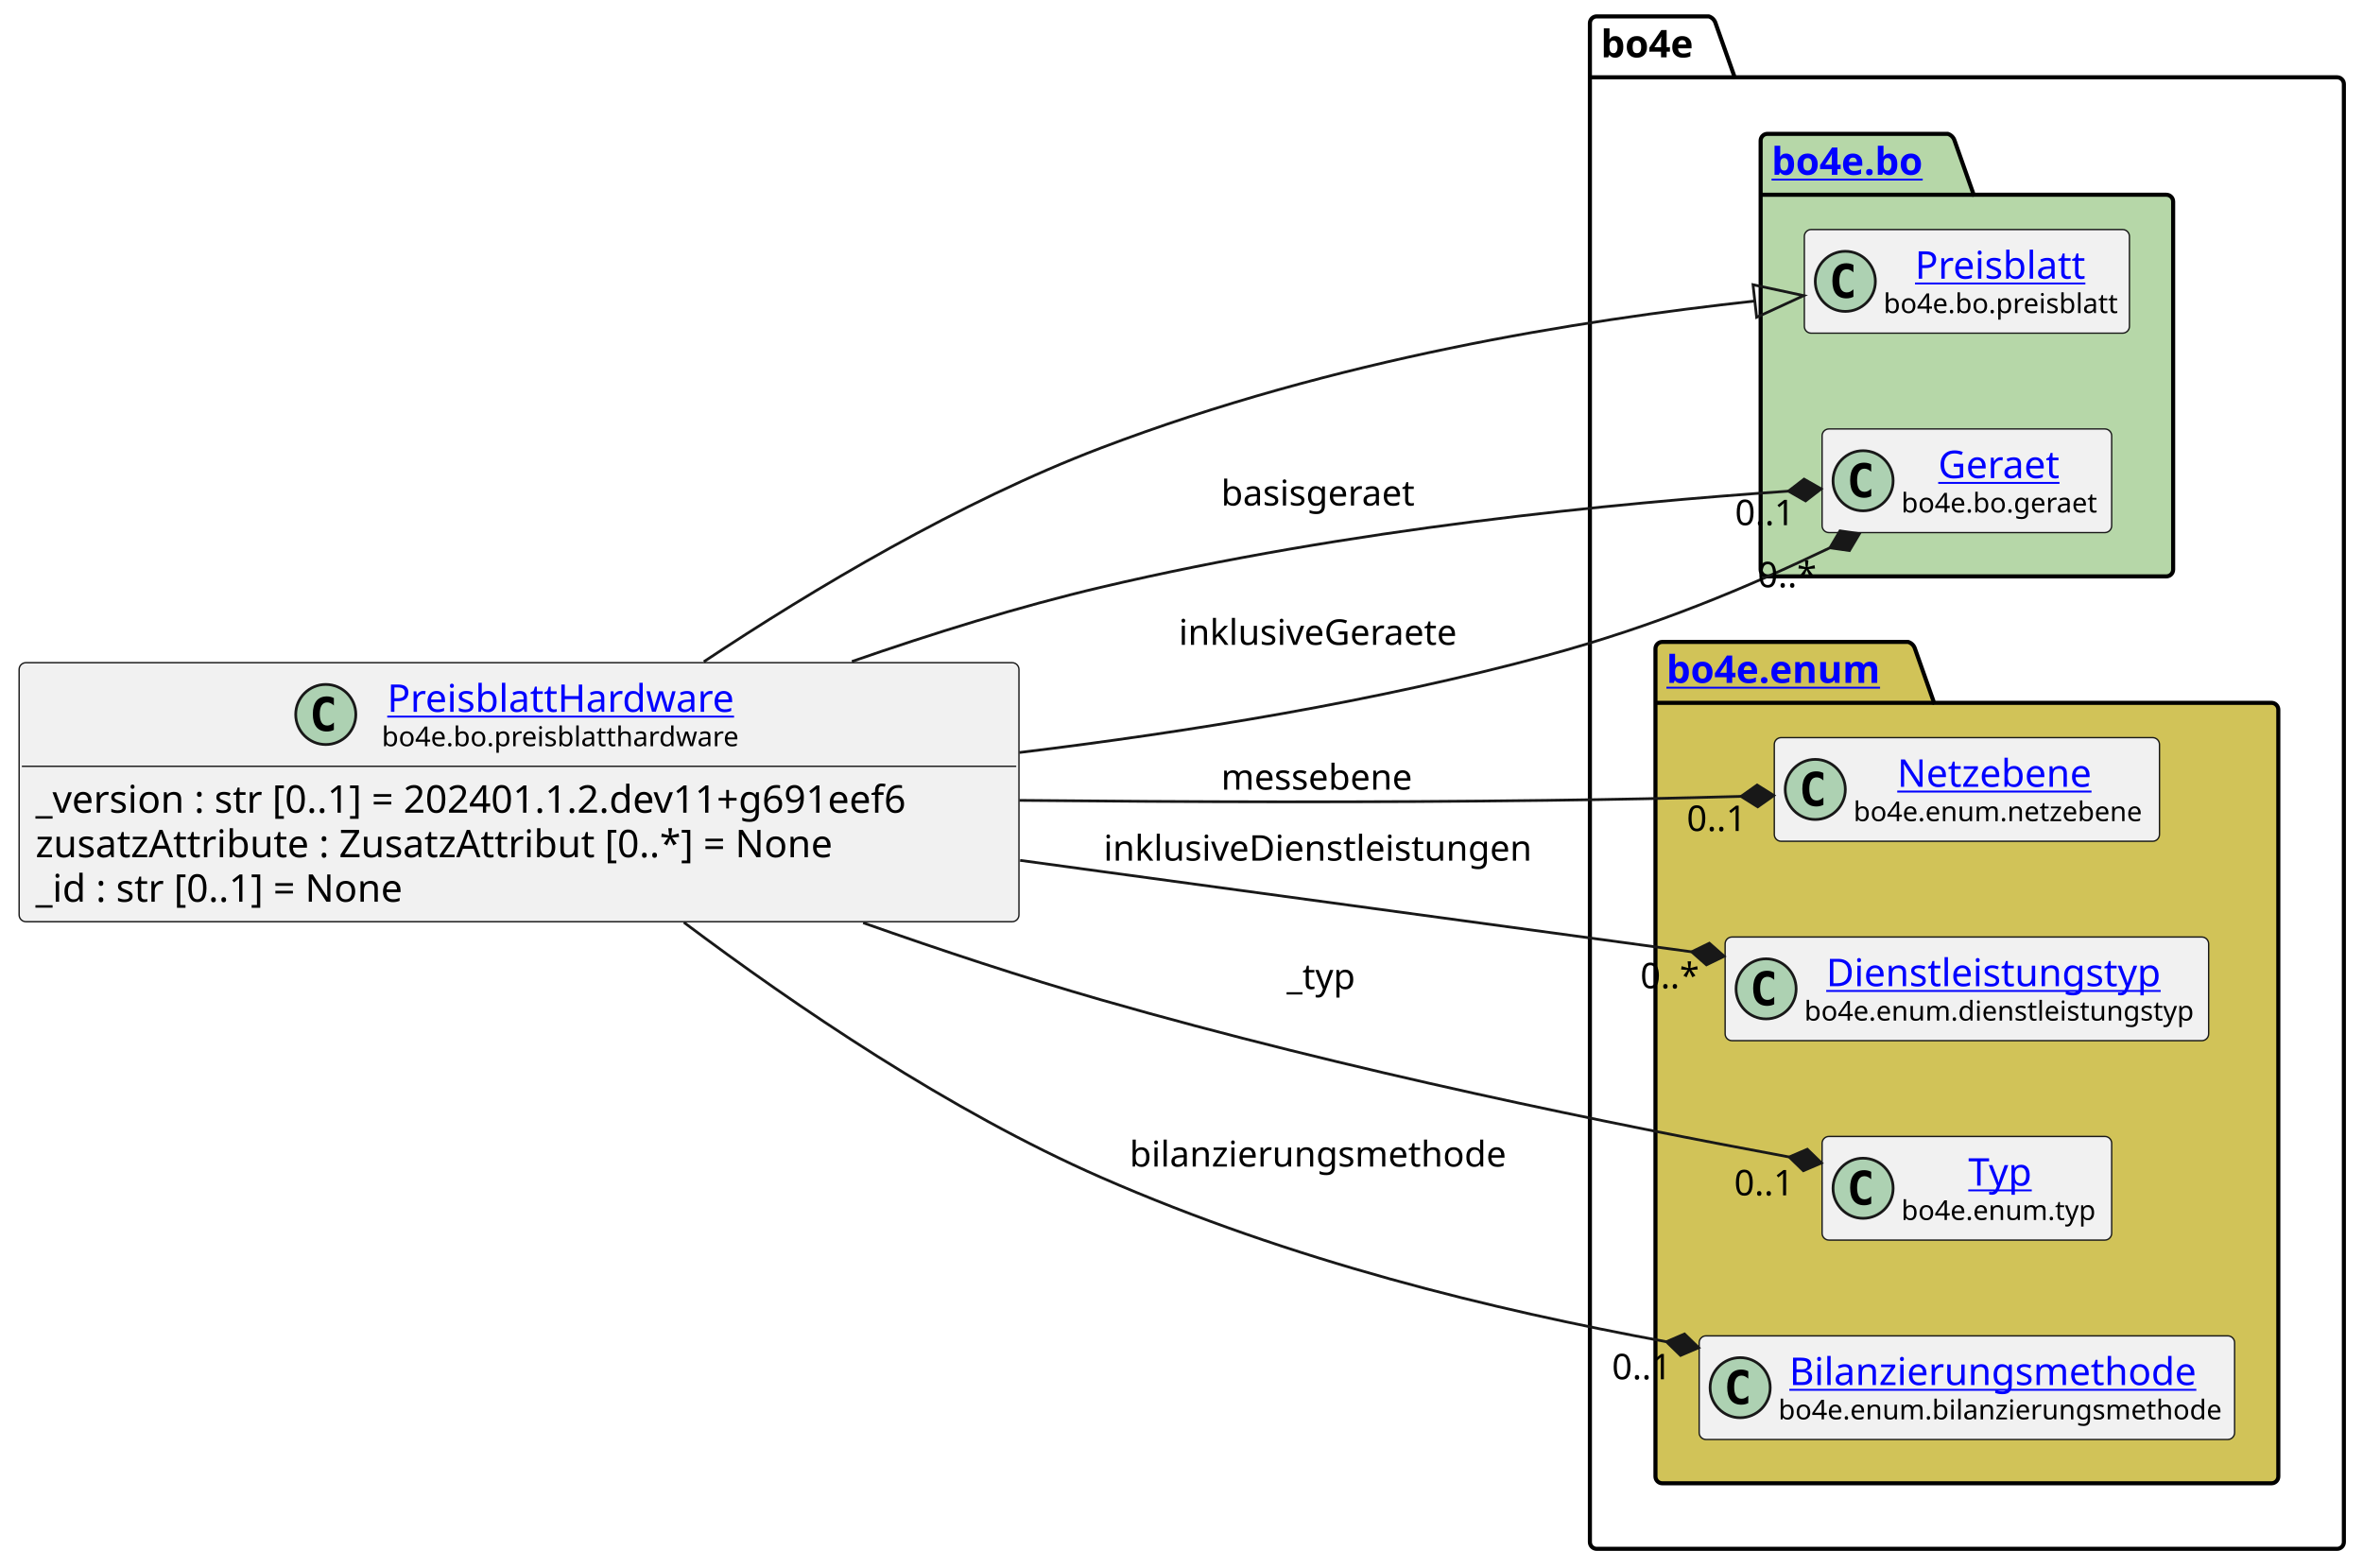
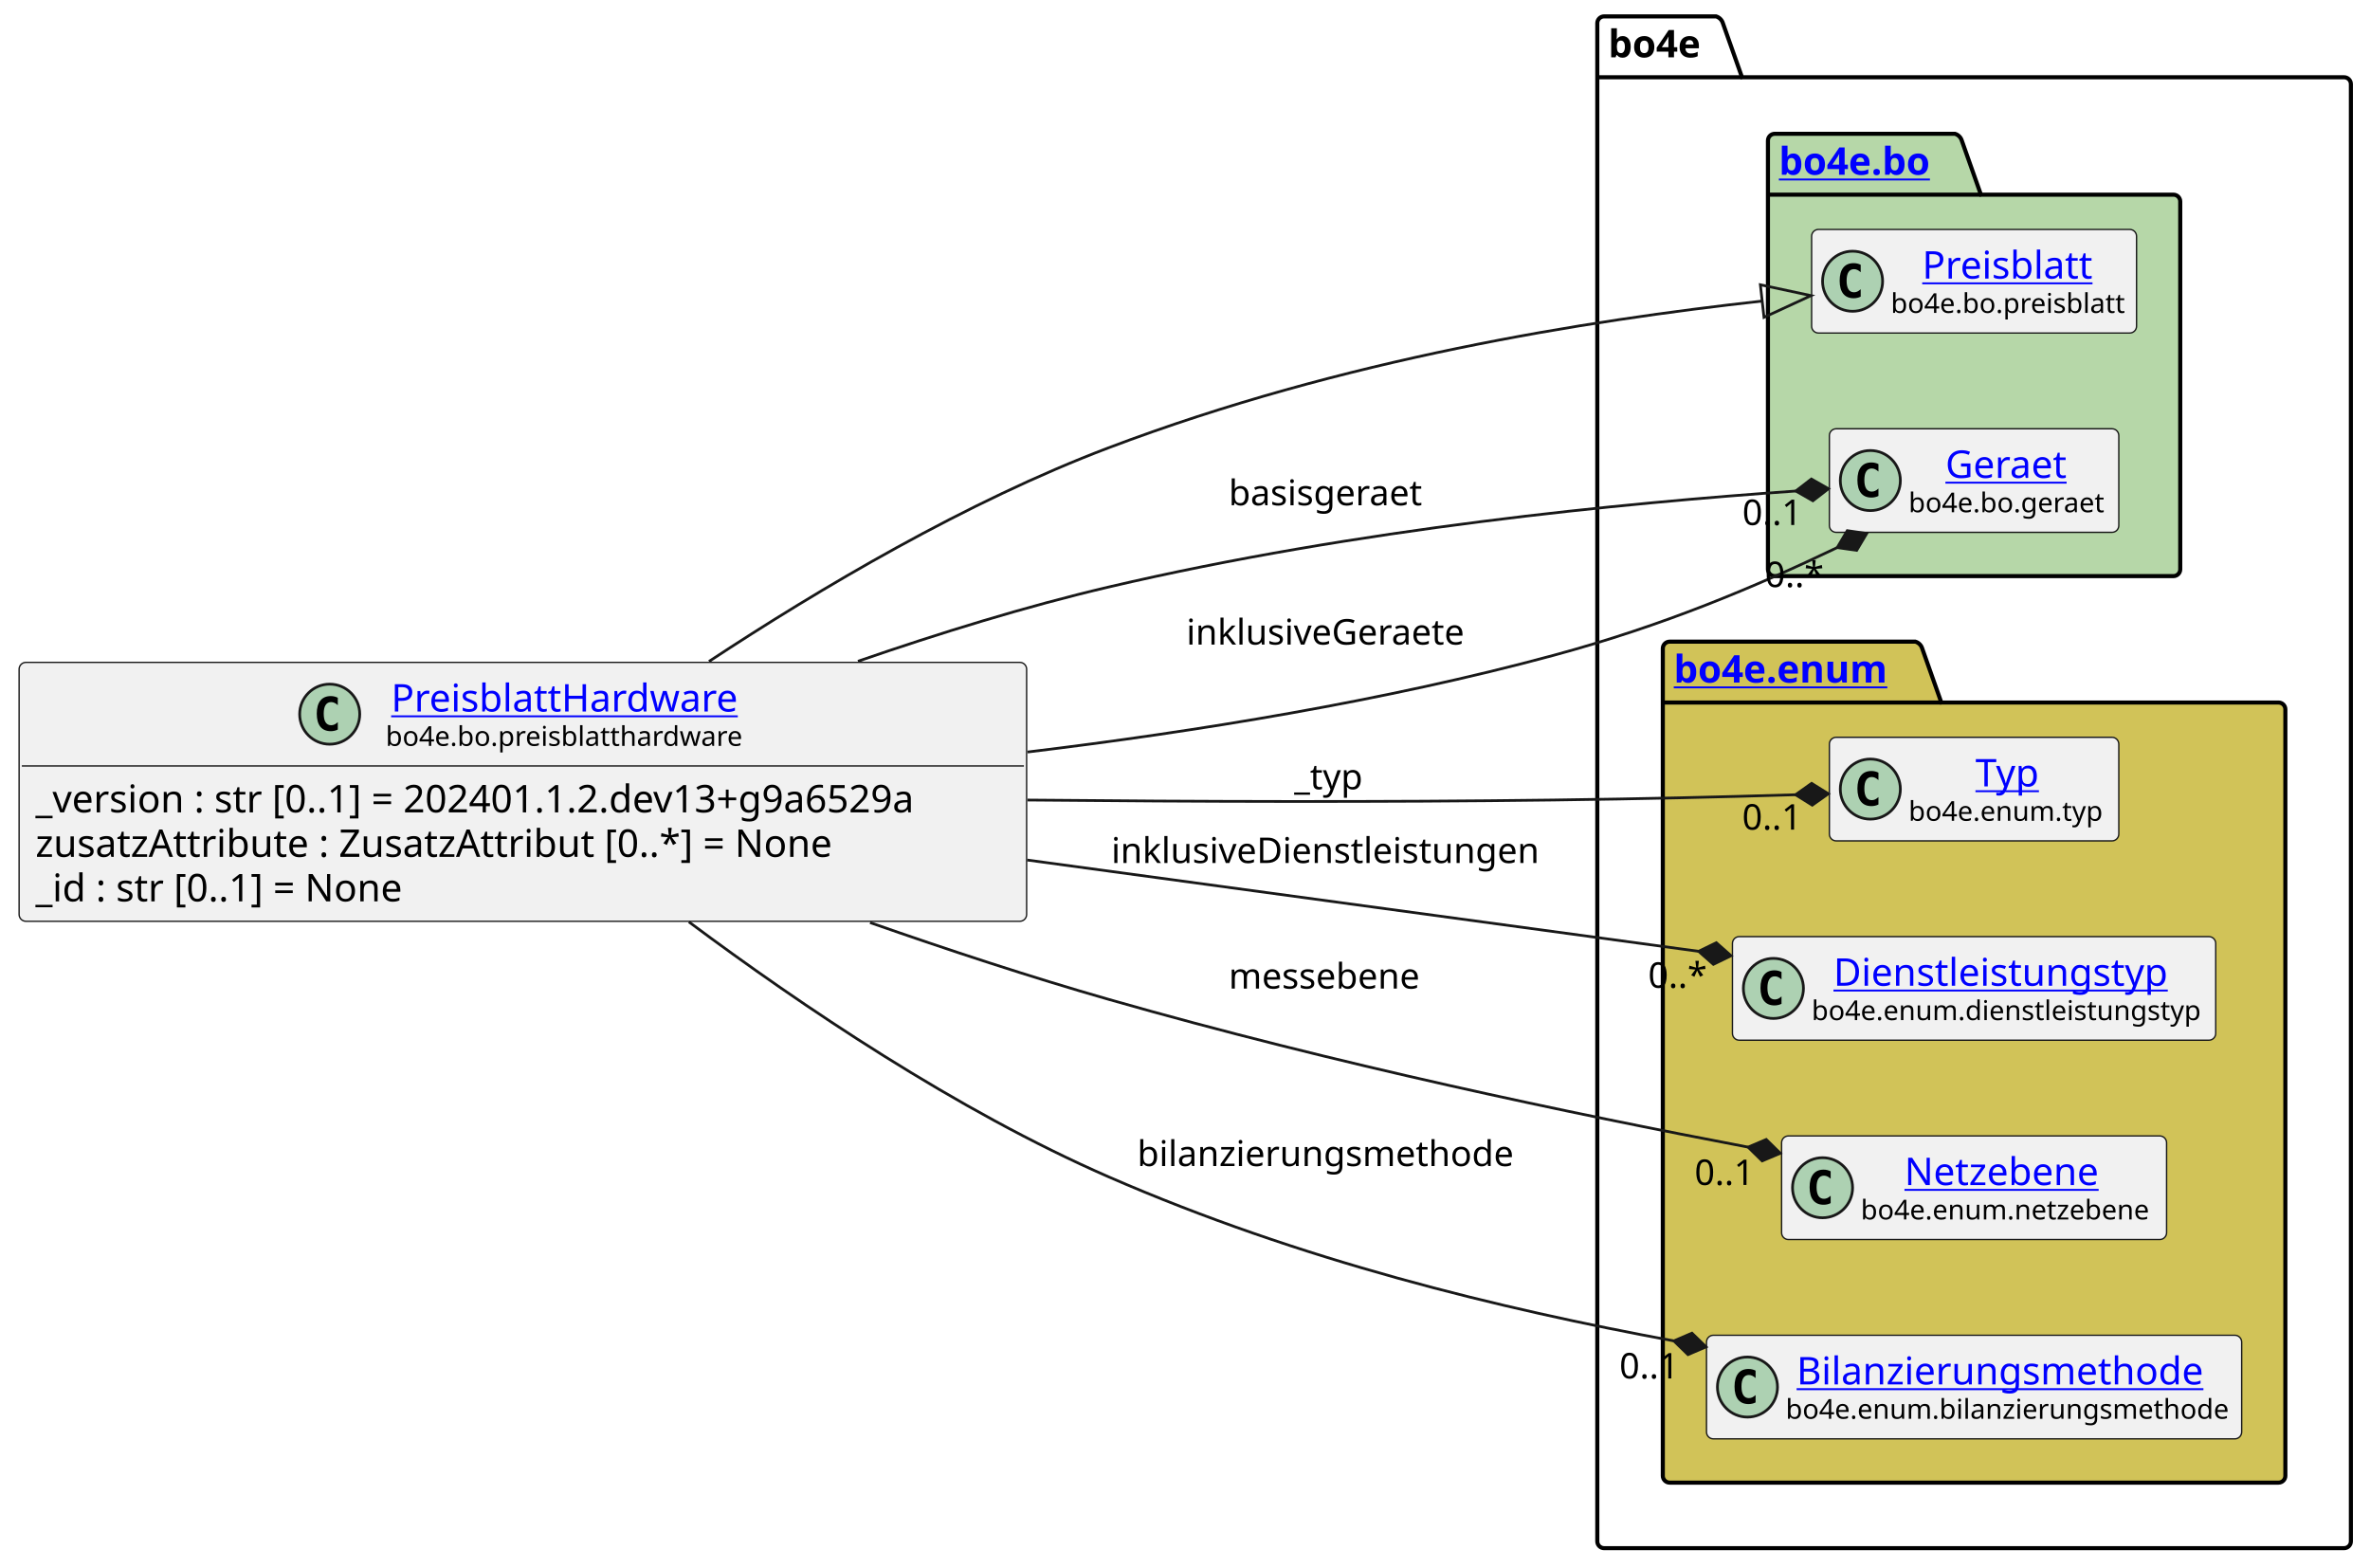
- <svg xmlns="http://www.w3.org/2000/svg" xmlns:xlink="http://www.w3.org/1999/xlink" contentStyleType="text/css" height="574px" preserveAspectRatio="none" style="width:865px;height:574px;background:#FFFFFF;" version="1.1" viewBox="0 0 865 574" width="865px" zoomAndPan="magnify">
+ <svg xmlns="http://www.w3.org/2000/svg" xmlns:xlink="http://www.w3.org/1999/xlink" contentStyleType="text/css" height="574px" preserveAspectRatio="none" style="width:868px;height:574px;background:#FFFFFF;" version="1.1" viewBox="0 0 868 574" width="868px" zoomAndPan="magnify">
  <defs />
  <g>
    <g id="cluster_bo4e">
-       <path d="M584.5,6 L625.5,6 A3.75,3.75 0 0 1 628,8.5 L635,28.297 L855.5,28.297 A2.5,2.5 0 0 1 858,30.797 L858,564.5 A2.5,2.5 0 0 1 855.5,567 L584.5,567 A2.5,2.5 0 0 1 582,564.5 L582,8.5 A2.5,2.5 0 0 1 584.5,6 " fill="none" style="stroke:#000000;stroke-width:1.5;" />
-       <line style="stroke:#000000;stroke-width:1.5;" x1="582" x2="635" y1="28.297" y2="28.297" />
-       <text fill="#000000" font-family="sans-serif" font-size="14" font-weight="bold" lengthAdjust="spacing" textLength="40" x="586" y="20.995">bo4e</text>
+       <path d="M587.5,6 L628.5,6 A3.75,3.75 0 0 1 631,8.5 L638,28.297 L858.5,28.297 A2.5,2.5 0 0 1 861,30.797 L861,564.5 A2.5,2.5 0 0 1 858.5,567 L587.5,567 A2.5,2.5 0 0 1 585,564.5 L585,8.5 A2.5,2.5 0 0 1 587.5,6 " fill="none" style="stroke:#000000;stroke-width:1.5;" />
+       <line style="stroke:#000000;stroke-width:1.5;" x1="585" x2="638" y1="28.297" y2="28.297" />
+       <text fill="#000000" font-family="sans-serif" font-size="14" font-weight="bold" lengthAdjust="spacing" textLength="40" x="589" y="20.995">bo4e</text>
    </g>
    <g id="cluster_bo">
-       <path d="M647,49 L713,49 A3.75,3.75 0 0 1 715.5,51.5 L722.5,71.297 L793,71.297 A2.5,2.5 0 0 1 795.5,73.797 L795.5,208.5 A2.5,2.5 0 0 1 793,211 L647,211 A2.5,2.5 0 0 1 644.5,208.5 L644.5,51.5 A2.5,2.5 0 0 1 647,49 " fill="#B6D7A8" style="stroke:#000000;stroke-width:1.5;" />
-       <line style="stroke:#000000;stroke-width:1.5;" x1="644.5" x2="722.5" y1="71.297" y2="71.297" />
+       <path d="M650,49 L716,49 A3.75,3.75 0 0 1 718.5,51.5 L725.5,71.297 L796,71.297 A2.5,2.5 0 0 1 798.5,73.797 L798.5,208.5 A2.5,2.5 0 0 1 796,211 L650,211 A2.5,2.5 0 0 1 647.5,208.5 L647.5,51.5 A2.5,2.5 0 0 1 650,49 " fill="#B6D7A8" style="stroke:#000000;stroke-width:1.5;" />
+       <line style="stroke:#000000;stroke-width:1.5;" x1="647.5" x2="725.5" y1="71.297" y2="71.297" />
      <a href="https://bo4e.github.io/BO4E-python/latest/api/bo4e.bo.html" target="_top" title="https://bo4e.github.io/BO4E-python/latest/api/bo4e.bo.html" xlink:actuate="onRequest" xlink:href="https://bo4e.github.io/BO4E-python/latest/api/bo4e.bo.html" xlink:show="new" xlink:title="https://bo4e.github.io/BO4E-python/latest/api/bo4e.bo.html" xlink:type="simple">
-         <text fill="#0000FF" font-family="sans-serif" font-size="14" font-weight="bold" lengthAdjust="spacing" text-decoration="underline" textLength="65" x="648.5" y="63.995">bo4e.bo</text>
+         <text fill="#0000FF" font-family="sans-serif" font-size="14" font-weight="bold" lengthAdjust="spacing" text-decoration="underline" textLength="65" x="651.5" y="63.995">bo4e.bo</text>
      </a>
    </g>
    <g id="cluster_enum">
-       <path d="M608.5,235 L698.5,235 A3.75,3.75 0 0 1 701,237.5 L708,257.297 L831.5,257.297 A2.5,2.5 0 0 1 834,259.797 L834,540.5 A2.5,2.5 0 0 1 831.5,543 L608.5,543 A2.5,2.5 0 0 1 606,540.5 L606,237.5 A2.5,2.5 0 0 1 608.5,235 " fill="#D1C358" style="stroke:#000000;stroke-width:1.5;" />
-       <line style="stroke:#000000;stroke-width:1.5;" x1="606" x2="708" y1="257.297" y2="257.297" />
+       <path d="M611.5,235 L701.5,235 A3.75,3.75 0 0 1 704,237.5 L711,257.297 L834.5,257.297 A2.5,2.5 0 0 1 837,259.797 L837,540.5 A2.5,2.5 0 0 1 834.5,543 L611.5,543 A2.5,2.5 0 0 1 609,540.5 L609,237.5 A2.5,2.5 0 0 1 611.5,235 " fill="#D1C358" style="stroke:#000000;stroke-width:1.5;" />
+       <line style="stroke:#000000;stroke-width:1.5;" x1="609" x2="711" y1="257.297" y2="257.297" />
      <a href="https://bo4e.github.io/BO4E-python/latest/api/bo4e.enum.html" target="_top" title="https://bo4e.github.io/BO4E-python/latest/api/bo4e.enum.html" xlink:actuate="onRequest" xlink:href="https://bo4e.github.io/BO4E-python/latest/api/bo4e.enum.html" xlink:show="new" xlink:title="https://bo4e.github.io/BO4E-python/latest/api/bo4e.enum.html" xlink:type="simple">
-         <text fill="#0000FF" font-family="sans-serif" font-size="14" font-weight="bold" lengthAdjust="spacing" text-decoration="underline" textLength="89" x="610" y="249.995">bo4e.enum</text>
+         <text fill="#0000FF" font-family="sans-serif" font-size="14" font-weight="bold" lengthAdjust="spacing" text-decoration="underline" textLength="89" x="613" y="249.995">bo4e.enum</text>
      </a>
    </g>
    <g id="elem_Preisblatt">
-       <rect codeLine="10" fill="#F1F1F1" height="37.938" id="Preisblatt" rx="2.5" ry="2.5" style="stroke:#181818;stroke-width:0.5;" width="119" x="660.5" y="84.03" />
-       <ellipse cx="675.5" cy="102.999" fill="#ADD1B2" rx="11" ry="11" style="stroke:#181818;stroke-width:1.0;" />
-       <path d="M678.469,108.639 Q677.891,108.936 677.25,109.077 Q676.609,109.233 675.906,109.233 Q673.406,109.233 672.078,107.593 Q670.766,105.936 670.766,102.811 Q670.766,99.686 672.078,98.03 Q673.406,96.374 675.906,96.374 Q676.609,96.374 677.25,96.53 Q677.906,96.686 678.469,96.983 L678.469,99.702 Q677.844,99.124 677.25,98.858 Q676.656,98.577 676.031,98.577 Q674.688,98.577 674,99.655 Q673.312,100.718 673.312,102.811 Q673.312,104.905 674,105.983 Q674.688,107.046 676.031,107.046 Q676.656,107.046 677.25,106.78 Q677.844,106.499 678.469,105.921 L678.469,108.639 Z " fill="#000000" />
+       <rect codeLine="10" fill="#F1F1F1" height="37.938" id="Preisblatt" rx="2.5" ry="2.5" style="stroke:#181818;stroke-width:0.5;" width="119" x="663.5" y="84.03" />
+       <ellipse cx="678.5" cy="102.999" fill="#ADD1B2" rx="11" ry="11" style="stroke:#181818;stroke-width:1.0;" />
+       <path d="M681.469,108.639 Q680.891,108.936 680.25,109.077 Q679.609,109.233 678.906,109.233 Q676.406,109.233 675.078,107.593 Q673.766,105.936 673.766,102.811 Q673.766,99.686 675.078,98.03 Q676.406,96.374 678.906,96.374 Q679.609,96.374 680.25,96.53 Q680.906,96.686 681.469,96.983 L681.469,99.702 Q680.844,99.124 680.25,98.858 Q679.656,98.577 679.031,98.577 Q677.688,98.577 677,99.655 Q676.312,100.718 676.312,102.811 Q676.312,104.905 677,105.983 Q677.688,107.046 679.031,107.046 Q679.656,107.046 680.25,106.78 Q680.844,106.499 681.469,105.921 L681.469,108.639 Z " fill="#000000" />
      <a href="https://bo4e.github.io/BO4E-python/latest/api/bo4e.bo.html#bo4e.bo.preisblatt.Preisblatt" target="_top" title="https://bo4e.github.io/BO4E-python/latest/api/bo4e.bo.html#bo4e.bo.preisblatt.Preisblatt" xlink:actuate="onRequest" xlink:href="https://bo4e.github.io/BO4E-python/latest/api/bo4e.bo.html#bo4e.bo.preisblatt.Preisblatt" xlink:show="new" xlink:title="https://bo4e.github.io/BO4E-python/latest/api/bo4e.bo.html#bo4e.bo.preisblatt.Preisblatt" xlink:type="simple">
-         <text fill="#0000FF" font-family="sans-serif" font-size="14" lengthAdjust="spacing" text-decoration="underline" textLength="64" x="701" y="102.025">Preisblatt</text>
+         <text fill="#0000FF" font-family="sans-serif" font-size="14" lengthAdjust="spacing" text-decoration="underline" textLength="64" x="704" y="102.025">Preisblatt</text>
      </a>
-       <text fill="#000000" font-family="sans-serif" font-size="10" lengthAdjust="spacing" textLength="87" x="689.5" y="114.609">bo4e.bo.preisblatt</text>
+       <text fill="#000000" font-family="sans-serif" font-size="10" lengthAdjust="spacing" textLength="87" x="692.5" y="114.609">bo4e.bo.preisblatt</text>
    </g>
    <g id="elem_Geraet">
-       <rect codeLine="11" fill="#F1F1F1" height="37.938" id="Geraet" rx="2.5" ry="2.5" style="stroke:#181818;stroke-width:0.5;" width="106" x="667" y="157.03" />
-       <ellipse cx="682" cy="175.999" fill="#ADD1B2" rx="11" ry="11" style="stroke:#181818;stroke-width:1.0;" />
-       <path d="M684.969,181.639 Q684.391,181.936 683.75,182.077 Q683.109,182.233 682.406,182.233 Q679.906,182.233 678.578,180.593 Q677.266,178.936 677.266,175.811 Q677.266,172.686 678.578,171.03 Q679.906,169.374 682.406,169.374 Q683.109,169.374 683.75,169.53 Q684.406,169.686 684.969,169.983 L684.969,172.702 Q684.344,172.124 683.75,171.858 Q683.156,171.577 682.531,171.577 Q681.188,171.577 680.5,172.655 Q679.812,173.718 679.812,175.811 Q679.812,177.905 680.5,178.983 Q681.188,180.046 682.531,180.046 Q683.156,180.046 683.75,179.78 Q684.344,179.499 684.969,178.921 L684.969,181.639 Z " fill="#000000" />
+       <rect codeLine="11" fill="#F1F1F1" height="37.938" id="Geraet" rx="2.5" ry="2.5" style="stroke:#181818;stroke-width:0.5;" width="106" x="670" y="157.03" />
+       <ellipse cx="685" cy="175.999" fill="#ADD1B2" rx="11" ry="11" style="stroke:#181818;stroke-width:1.0;" />
+       <path d="M687.969,181.639 Q687.391,181.936 686.75,182.077 Q686.109,182.233 685.406,182.233 Q682.906,182.233 681.578,180.593 Q680.266,178.936 680.266,175.811 Q680.266,172.686 681.578,171.03 Q682.906,169.374 685.406,169.374 Q686.109,169.374 686.75,169.53 Q687.406,169.686 687.969,169.983 L687.969,172.702 Q687.344,172.124 686.75,171.858 Q686.156,171.577 685.531,171.577 Q684.188,171.577 683.5,172.655 Q682.812,173.718 682.812,175.811 Q682.812,177.905 683.5,178.983 Q684.188,180.046 685.531,180.046 Q686.156,180.046 686.75,179.78 Q687.344,179.499 687.969,178.921 L687.969,181.639 Z " fill="#000000" />
      <a href="https://bo4e.github.io/BO4E-python/latest/api/bo4e.bo.html#bo4e.bo.geraet.Geraet" target="_top" title="https://bo4e.github.io/BO4E-python/latest/api/bo4e.bo.html#bo4e.bo.geraet.Geraet" xlink:actuate="onRequest" xlink:href="https://bo4e.github.io/BO4E-python/latest/api/bo4e.bo.html#bo4e.bo.geraet.Geraet" xlink:show="new" xlink:title="https://bo4e.github.io/BO4E-python/latest/api/bo4e.bo.html#bo4e.bo.geraet.Geraet" xlink:type="simple">
-         <text fill="#0000FF" font-family="sans-serif" font-size="14" lengthAdjust="spacing" text-decoration="underline" textLength="47" x="709.5" y="175.025">Geraet</text>
+         <text fill="#0000FF" font-family="sans-serif" font-size="14" lengthAdjust="spacing" text-decoration="underline" textLength="47" x="712.5" y="175.025">Geraet</text>
      </a>
-       <text fill="#000000" font-family="sans-serif" font-size="10" lengthAdjust="spacing" textLength="74" x="696" y="187.609">bo4e.bo.geraet</text>
+       <text fill="#000000" font-family="sans-serif" font-size="10" lengthAdjust="spacing" textLength="74" x="699" y="187.609">bo4e.bo.geraet</text>
+     </g>
+     <g id="elem_Typ">
+       <rect codeLine="14" fill="#F1F1F1" height="37.938" id="Typ" rx="2.5" ry="2.5" style="stroke:#181818;stroke-width:0.5;" width="106" x="670" y="270.03" />
+       <ellipse cx="685" cy="288.999" fill="#ADD1B2" rx="11" ry="11" style="stroke:#181818;stroke-width:1.0;" />
+       <path d="M687.969,294.639 Q687.391,294.936 686.75,295.077 Q686.109,295.233 685.406,295.233 Q682.906,295.233 681.578,293.592 Q680.266,291.936 680.266,288.811 Q680.266,285.686 681.578,284.03 Q682.906,282.374 685.406,282.374 Q686.109,282.374 686.75,282.53 Q687.406,282.686 687.969,282.983 L687.969,285.702 Q687.344,285.124 686.75,284.858 Q686.156,284.577 685.531,284.577 Q684.188,284.577 683.5,285.655 Q682.812,286.717 682.812,288.811 Q682.812,290.905 683.5,291.983 Q684.188,293.046 685.531,293.046 Q686.156,293.046 686.75,292.78 Q687.344,292.499 687.969,291.921 L687.969,294.639 Z " fill="#000000" />
+       <a href="https://bo4e.github.io/BO4E-python/latest/api/bo4e.enum.html#bo4e.enum.typ.Typ" target="_top" title="https://bo4e.github.io/BO4E-python/latest/api/bo4e.enum.html#bo4e.enum.typ.Typ" xlink:actuate="onRequest" xlink:href="https://bo4e.github.io/BO4E-python/latest/api/bo4e.enum.html#bo4e.enum.typ.Typ" xlink:show="new" xlink:title="https://bo4e.github.io/BO4E-python/latest/api/bo4e.enum.html#bo4e.enum.typ.Typ" xlink:type="simple">
+         <text fill="#0000FF" font-family="sans-serif" font-size="14" lengthAdjust="spacing" text-decoration="underline" textLength="25" x="723.5" y="288.025">Typ</text>
+       </a>
+       <text fill="#000000" font-family="sans-serif" font-size="10" lengthAdjust="spacing" textLength="74" x="699" y="300.609">bo4e.enum.typ</text>
+     </g>
+     <g id="elem_Dienstleistungstyp">
+       <rect codeLine="15" fill="#F1F1F1" height="37.938" id="Dienstleistungstyp" rx="2.5" ry="2.5" style="stroke:#181818;stroke-width:0.5;" width="177" x="634.5" y="343.03" />
+       <ellipse cx="649.5" cy="361.999" fill="#ADD1B2" rx="11" ry="11" style="stroke:#181818;stroke-width:1.0;" />
+       <path d="M652.469,367.639 Q651.891,367.936 651.25,368.077 Q650.609,368.233 649.906,368.233 Q647.406,368.233 646.078,366.592 Q644.766,364.936 644.766,361.811 Q644.766,358.686 646.078,357.03 Q647.406,355.374 649.906,355.374 Q650.609,355.374 651.25,355.53 Q651.906,355.686 652.469,355.983 L652.469,358.702 Q651.844,358.124 651.25,357.858 Q650.656,357.577 650.031,357.577 Q648.688,357.577 648,358.655 Q647.312,359.717 647.312,361.811 Q647.312,363.905 648,364.983 Q648.688,366.046 650.031,366.046 Q650.656,366.046 651.25,365.78 Q651.844,365.499 652.469,364.921 L652.469,367.639 Z " fill="#000000" />
+       <a href="https://bo4e.github.io/BO4E-python/latest/api/bo4e.enum.html#bo4e.enum.dienstleistungstyp.Dienstleistungstyp" target="_top" title="https://bo4e.github.io/BO4E-python/latest/api/bo4e.enum.html#bo4e.enum.dienstleistungstyp.Dienstleistungstyp" xlink:actuate="onRequest" xlink:href="https://bo4e.github.io/BO4E-python/latest/api/bo4e.enum.html#bo4e.enum.dienstleistungstyp.Dienstleistungstyp" xlink:show="new" xlink:title="https://bo4e.github.io/BO4E-python/latest/api/bo4e.enum.html#bo4e.enum.dienstleistungstyp.Dienstleistungstyp" xlink:type="simple">
+         <text fill="#0000FF" font-family="sans-serif" font-size="14" lengthAdjust="spacing" text-decoration="underline" textLength="129" x="671.5" y="361.025">Dienstleistungstyp</text>
+       </a>
+       <text fill="#000000" font-family="sans-serif" font-size="10" lengthAdjust="spacing" textLength="145" x="663.5" y="373.609">bo4e.enum.dienstleistungstyp</text>
    </g>
    <g id="elem_Netzebene">
-       <rect codeLine="14" fill="#F1F1F1" height="37.938" id="Netzebene" rx="2.5" ry="2.5" style="stroke:#181818;stroke-width:0.5;" width="141" x="649.5" y="270.03" />
-       <ellipse cx="664.5" cy="288.999" fill="#ADD1B2" rx="11" ry="11" style="stroke:#181818;stroke-width:1.0;" />
-       <path d="M667.469,294.639 Q666.891,294.936 666.25,295.077 Q665.609,295.233 664.906,295.233 Q662.406,295.233 661.078,293.592 Q659.766,291.936 659.766,288.811 Q659.766,285.686 661.078,284.03 Q662.406,282.374 664.906,282.374 Q665.609,282.374 666.25,282.53 Q666.906,282.686 667.469,282.983 L667.469,285.702 Q666.844,285.124 666.25,284.858 Q665.656,284.577 665.031,284.577 Q663.688,284.577 663,285.655 Q662.312,286.717 662.312,288.811 Q662.312,290.905 663,291.983 Q663.688,293.046 665.031,293.046 Q665.656,293.046 666.25,292.78 Q666.844,292.499 667.469,291.921 L667.469,294.639 Z " fill="#000000" />
+       <rect codeLine="16" fill="#F1F1F1" height="37.938" id="Netzebene" rx="2.5" ry="2.5" style="stroke:#181818;stroke-width:0.5;" width="141" x="652.5" y="416.03" />
+       <ellipse cx="667.5" cy="434.999" fill="#ADD1B2" rx="11" ry="11" style="stroke:#181818;stroke-width:1.0;" />
+       <path d="M670.469,440.639 Q669.891,440.936 669.25,441.077 Q668.609,441.233 667.906,441.233 Q665.406,441.233 664.078,439.592 Q662.766,437.936 662.766,434.811 Q662.766,431.686 664.078,430.03 Q665.406,428.374 667.906,428.374 Q668.609,428.374 669.25,428.53 Q669.906,428.686 670.469,428.983 L670.469,431.702 Q669.844,431.124 669.25,430.858 Q668.656,430.577 668.031,430.577 Q666.688,430.577 666,431.655 Q665.312,432.717 665.312,434.811 Q665.312,436.905 666,437.983 Q666.688,439.046 668.031,439.046 Q668.656,439.046 669.25,438.78 Q669.844,438.499 670.469,437.921 L670.469,440.639 Z " fill="#000000" />
      <a href="https://bo4e.github.io/BO4E-python/latest/api/bo4e.enum.html#bo4e.enum.netzebene.Netzebene" target="_top" title="https://bo4e.github.io/BO4E-python/latest/api/bo4e.enum.html#bo4e.enum.netzebene.Netzebene" xlink:actuate="onRequest" xlink:href="https://bo4e.github.io/BO4E-python/latest/api/bo4e.enum.html#bo4e.enum.netzebene.Netzebene" xlink:show="new" xlink:title="https://bo4e.github.io/BO4E-python/latest/api/bo4e.enum.html#bo4e.enum.netzebene.Netzebene" xlink:type="simple">
-         <text fill="#0000FF" font-family="sans-serif" font-size="14" lengthAdjust="spacing" text-decoration="underline" textLength="77" x="694.5" y="288.025">Netzebene</text>
+         <text fill="#0000FF" font-family="sans-serif" font-size="14" lengthAdjust="spacing" text-decoration="underline" textLength="77" x="697.5" y="434.025">Netzebene</text>
      </a>
-       <text fill="#000000" font-family="sans-serif" font-size="10" lengthAdjust="spacing" textLength="109" x="678.5" y="300.609">bo4e.enum.netzebene</text>
-     </g>
-     <g id="elem_Dienstleistungstyp">
-       <rect codeLine="15" fill="#F1F1F1" height="37.938" id="Dienstleistungstyp" rx="2.5" ry="2.5" style="stroke:#181818;stroke-width:0.5;" width="177" x="631.5" y="343.03" />
-       <ellipse cx="646.5" cy="361.999" fill="#ADD1B2" rx="11" ry="11" style="stroke:#181818;stroke-width:1.0;" />
-       <path d="M649.469,367.639 Q648.891,367.936 648.25,368.077 Q647.609,368.233 646.906,368.233 Q644.406,368.233 643.078,366.592 Q641.766,364.936 641.766,361.811 Q641.766,358.686 643.078,357.03 Q644.406,355.374 646.906,355.374 Q647.609,355.374 648.25,355.53 Q648.906,355.686 649.469,355.983 L649.469,358.702 Q648.844,358.124 648.25,357.858 Q647.656,357.577 647.031,357.577 Q645.688,357.577 645,358.655 Q644.312,359.717 644.312,361.811 Q644.312,363.905 645,364.983 Q645.688,366.046 647.031,366.046 Q647.656,366.046 648.25,365.78 Q648.844,365.499 649.469,364.921 L649.469,367.639 Z " fill="#000000" />
-       <a href="https://bo4e.github.io/BO4E-python/latest/api/bo4e.enum.html#bo4e.enum.dienstleistungstyp.Dienstleistungstyp" target="_top" title="https://bo4e.github.io/BO4E-python/latest/api/bo4e.enum.html#bo4e.enum.dienstleistungstyp.Dienstleistungstyp" xlink:actuate="onRequest" xlink:href="https://bo4e.github.io/BO4E-python/latest/api/bo4e.enum.html#bo4e.enum.dienstleistungstyp.Dienstleistungstyp" xlink:show="new" xlink:title="https://bo4e.github.io/BO4E-python/latest/api/bo4e.enum.html#bo4e.enum.dienstleistungstyp.Dienstleistungstyp" xlink:type="simple">
-         <text fill="#0000FF" font-family="sans-serif" font-size="14" lengthAdjust="spacing" text-decoration="underline" textLength="129" x="668.5" y="361.025">Dienstleistungstyp</text>
-       </a>
-       <text fill="#000000" font-family="sans-serif" font-size="10" lengthAdjust="spacing" textLength="145" x="660.5" y="373.609">bo4e.enum.dienstleistungstyp</text>
-     </g>
-     <g id="elem_Typ">
-       <rect codeLine="16" fill="#F1F1F1" height="37.938" id="Typ" rx="2.5" ry="2.5" style="stroke:#181818;stroke-width:0.5;" width="106" x="667" y="416.03" />
-       <ellipse cx="682" cy="434.999" fill="#ADD1B2" rx="11" ry="11" style="stroke:#181818;stroke-width:1.0;" />
-       <path d="M684.969,440.639 Q684.391,440.936 683.75,441.077 Q683.109,441.233 682.406,441.233 Q679.906,441.233 678.578,439.592 Q677.266,437.936 677.266,434.811 Q677.266,431.686 678.578,430.03 Q679.906,428.374 682.406,428.374 Q683.109,428.374 683.75,428.53 Q684.406,428.686 684.969,428.983 L684.969,431.702 Q684.344,431.124 683.75,430.858 Q683.156,430.577 682.531,430.577 Q681.188,430.577 680.5,431.655 Q679.812,432.717 679.812,434.811 Q679.812,436.905 680.5,437.983 Q681.188,439.046 682.531,439.046 Q683.156,439.046 683.75,438.78 Q684.344,438.499 684.969,437.921 L684.969,440.639 Z " fill="#000000" />
-       <a href="https://bo4e.github.io/BO4E-python/latest/api/bo4e.enum.html#bo4e.enum.typ.Typ" target="_top" title="https://bo4e.github.io/BO4E-python/latest/api/bo4e.enum.html#bo4e.enum.typ.Typ" xlink:actuate="onRequest" xlink:href="https://bo4e.github.io/BO4E-python/latest/api/bo4e.enum.html#bo4e.enum.typ.Typ" xlink:show="new" xlink:title="https://bo4e.github.io/BO4E-python/latest/api/bo4e.enum.html#bo4e.enum.typ.Typ" xlink:type="simple">
-         <text fill="#0000FF" font-family="sans-serif" font-size="14" lengthAdjust="spacing" text-decoration="underline" textLength="25" x="720.5" y="434.025">Typ</text>
-       </a>
-       <text fill="#000000" font-family="sans-serif" font-size="10" lengthAdjust="spacing" textLength="74" x="696" y="446.609">bo4e.enum.typ</text>
+       <text fill="#000000" font-family="sans-serif" font-size="10" lengthAdjust="spacing" textLength="109" x="681.5" y="446.609">bo4e.enum.netzebene</text>
    </g>
    <g id="elem_Bilanzierungsmethode">
-       <rect codeLine="17" fill="#F1F1F1" height="37.938" id="Bilanzierungsmethode" rx="2.5" ry="2.5" style="stroke:#181818;stroke-width:0.5;" width="196" x="622" y="489.03" />
-       <ellipse cx="637" cy="507.999" fill="#ADD1B2" rx="11" ry="11" style="stroke:#181818;stroke-width:1.0;" />
-       <path d="M639.969,513.639 Q639.391,513.936 638.75,514.077 Q638.109,514.233 637.406,514.233 Q634.906,514.233 633.578,512.592 Q632.266,510.936 632.266,507.811 Q632.266,504.686 633.578,503.03 Q634.906,501.374 637.406,501.374 Q638.109,501.374 638.75,501.53 Q639.406,501.686 639.969,501.983 L639.969,504.702 Q639.344,504.124 638.75,503.858 Q638.156,503.577 637.531,503.577 Q636.188,503.577 635.5,504.655 Q634.812,505.717 634.812,507.811 Q634.812,509.905 635.5,510.983 Q636.188,512.046 637.531,512.046 Q638.156,512.046 638.75,511.78 Q639.344,511.499 639.969,510.921 L639.969,513.639 Z " fill="#000000" />
+       <rect codeLine="17" fill="#F1F1F1" height="37.938" id="Bilanzierungsmethode" rx="2.5" ry="2.5" style="stroke:#181818;stroke-width:0.5;" width="196" x="625" y="489.03" />
+       <ellipse cx="640" cy="507.999" fill="#ADD1B2" rx="11" ry="11" style="stroke:#181818;stroke-width:1.0;" />
+       <path d="M642.969,513.639 Q642.391,513.936 641.75,514.077 Q641.109,514.233 640.406,514.233 Q637.906,514.233 636.578,512.592 Q635.266,510.936 635.266,507.811 Q635.266,504.686 636.578,503.03 Q637.906,501.374 640.406,501.374 Q641.109,501.374 641.75,501.53 Q642.406,501.686 642.969,501.983 L642.969,504.702 Q642.344,504.124 641.75,503.858 Q641.156,503.577 640.531,503.577 Q639.188,503.577 638.5,504.655 Q637.812,505.717 637.812,507.811 Q637.812,509.905 638.5,510.983 Q639.188,512.046 640.531,512.046 Q641.156,512.046 641.75,511.78 Q642.344,511.499 642.969,510.921 L642.969,513.639 Z " fill="#000000" />
      <a href="https://bo4e.github.io/BO4E-python/latest/api/bo4e.enum.html#bo4e.enum.bilanzierungsmethode.Bilanzierungsmethode" target="_top" title="https://bo4e.github.io/BO4E-python/latest/api/bo4e.enum.html#bo4e.enum.bilanzierungsmethode.Bilanzierungsmethode" xlink:actuate="onRequest" xlink:href="https://bo4e.github.io/BO4E-python/latest/api/bo4e.enum.html#bo4e.enum.bilanzierungsmethode.Bilanzierungsmethode" xlink:show="new" xlink:title="https://bo4e.github.io/BO4E-python/latest/api/bo4e.enum.html#bo4e.enum.bilanzierungsmethode.Bilanzierungsmethode" xlink:type="simple">
-         <text fill="#0000FF" font-family="sans-serif" font-size="14" lengthAdjust="spacing" text-decoration="underline" textLength="156" x="655" y="507.025">Bilanzierungsmethode</text>
+         <text fill="#0000FF" font-family="sans-serif" font-size="14" lengthAdjust="spacing" text-decoration="underline" textLength="156" x="658" y="507.025">Bilanzierungsmethode</text>
      </a>
-       <text fill="#000000" font-family="sans-serif" font-size="10" lengthAdjust="spacing" textLength="164" x="651" y="519.609">bo4e.enum.bilanzierungsmethode</text>
+       <text fill="#000000" font-family="sans-serif" font-size="10" lengthAdjust="spacing" textLength="164" x="654" y="519.609">bo4e.enum.bilanzierungsmethode</text>
    </g>
    <g id="elem_PreisblattHardware">
-       <rect codeLine="3" fill="#F1F1F1" height="94.828" id="PreisblattHardware" rx="2.5" ry="2.5" style="stroke:#181818;stroke-width:0.5;" width="366" x="7" y="242.59" />
-       <ellipse cx="119.25" cy="261.559" fill="#ADD1B2" rx="11" ry="11" style="stroke:#181818;stroke-width:1.0;" />
-       <path d="M122.219,267.199 Q121.641,267.496 121,267.637 Q120.359,267.793 119.656,267.793 Q117.156,267.793 115.828,266.152 Q114.516,264.496 114.516,261.371 Q114.516,258.246 115.828,256.59 Q117.156,254.934 119.656,254.934 Q120.359,254.934 121,255.09 Q121.656,255.246 122.219,255.543 L122.219,258.262 Q121.594,257.684 121,257.418 Q120.406,257.137 119.781,257.137 Q118.438,257.137 117.75,258.215 Q117.062,259.277 117.062,261.371 Q117.062,263.465 117.75,264.543 Q118.438,265.606 119.781,265.606 Q120.406,265.606 121,265.34 Q121.594,265.059 122.219,264.481 L122.219,267.199 Z " fill="#000000" />
+       <rect codeLine="3" fill="#F1F1F1" height="94.828" id="PreisblattHardware" rx="2.5" ry="2.5" style="stroke:#181818;stroke-width:0.5;" width="369" x="7" y="242.59" />
+       <ellipse cx="120.75" cy="261.559" fill="#ADD1B2" rx="11" ry="11" style="stroke:#181818;stroke-width:1.0;" />
+       <path d="M123.719,267.199 Q123.141,267.496 122.5,267.637 Q121.859,267.793 121.156,267.793 Q118.656,267.793 117.328,266.152 Q116.016,264.496 116.016,261.371 Q116.016,258.246 117.328,256.59 Q118.656,254.934 121.156,254.934 Q121.859,254.934 122.5,255.09 Q123.156,255.246 123.719,255.543 L123.719,258.262 Q123.094,257.684 122.5,257.418 Q121.906,257.137 121.281,257.137 Q119.938,257.137 119.25,258.215 Q118.562,259.277 118.562,261.371 Q118.562,263.465 119.25,264.543 Q119.938,265.606 121.281,265.606 Q121.906,265.606 122.5,265.34 Q123.094,265.059 123.719,264.481 L123.719,267.199 Z " fill="#000000" />
      <a href="https://bo4e.github.io/BO4E-python/latest/api/bo4e.bo.html#bo4e.bo.preisblatthardware.PreisblattHardware" target="_top" title="https://bo4e.github.io/BO4E-python/latest/api/bo4e.bo.html#bo4e.bo.preisblatthardware.PreisblattHardware" xlink:actuate="onRequest" xlink:href="https://bo4e.github.io/BO4E-python/latest/api/bo4e.bo.html#bo4e.bo.preisblatthardware.PreisblattHardware" xlink:show="new" xlink:title="https://bo4e.github.io/BO4E-python/latest/api/bo4e.bo.html#bo4e.bo.preisblatthardware.PreisblattHardware" xlink:type="simple">
-         <text fill="#0000FF" font-family="sans-serif" font-size="14" lengthAdjust="spacing" text-decoration="underline" textLength="129" x="141.75" y="260.585">PreisblattHardware</text>
+         <text fill="#0000FF" font-family="sans-serif" font-size="14" lengthAdjust="spacing" text-decoration="underline" textLength="129" x="143.25" y="260.585">PreisblattHardware</text>
      </a>
-       <text fill="#000000" font-family="sans-serif" font-size="10" lengthAdjust="spacing" textLength="133" x="139.75" y="273.169">bo4e.bo.preisblatthardware</text>
-       <line style="stroke:#181818;stroke-width:0.5;" x1="8" x2="372" y1="280.527" y2="280.527" />
-       <text fill="#000000" font-family="sans-serif" font-size="14" lengthAdjust="spacing" textLength="354" x="13" y="297.523">_version : str [0..1] = 202401.1.2.dev11+g691eef6</text>
+       <text fill="#000000" font-family="sans-serif" font-size="10" lengthAdjust="spacing" textLength="133" x="141.25" y="273.169">bo4e.bo.preisblatthardware</text>
+       <line style="stroke:#181818;stroke-width:0.5;" x1="8" x2="375" y1="280.527" y2="280.527" />
+       <text fill="#000000" font-family="sans-serif" font-size="14" lengthAdjust="spacing" textLength="357" x="13" y="297.523">_version : str [0..1] = 202401.1.2.dev13+g9a6529a</text>
      <text fill="#000000" font-family="sans-serif" font-size="14" lengthAdjust="spacing" textLength="311" x="13" y="313.82">zusatzAttribute : ZusatzAttribut [0..*] = None</text>
      <text fill="#000000" font-family="sans-serif" font-size="14" lengthAdjust="spacing" textLength="147" x="13" y="330.116">_id : str [0..1] = None</text>
    </g>
    <g id="link_PreisblattHardware_Preisblatt">
-       <path codeLine="20" d="M257.64,242.24 C297.95,215.48 351.38,183.64 403,164 C489.17,131.22 577.639,117.334 642.369,110.194 " fill="none" id="PreisblattHardware-to-Preisblatt" style="stroke:#181818;stroke-width:1.0;" />
-       <polygon fill="none" points="660.26,108.22,641.711,104.23,643.026,116.157,660.26,108.22" style="stroke:#181818;stroke-width:1.0;" />
+       <path codeLine="20" d="M259.66,242.25 C300.27,215.5 354.08,183.66 406,164 C492.22,131.36 580.68,117.435 645.39,110.255 " fill="none" id="PreisblattHardware-to-Preisblatt" style="stroke:#181818;stroke-width:1.0;" />
+       <polygon fill="none" points="663.28,108.27,644.728,104.292,646.052,116.218,663.28,108.27" style="stroke:#181818;stroke-width:1.0;" />
    </g>
    <g id="link_PreisblattHardware_Typ">
-       <path codeLine="21" d="M315.96,337.82 C344.35,347.84 374.53,357.83 403,366 C494.62,392.31 591.881,411.875 654.961,423.555 " fill="none" id="PreisblattHardware-to-Typ" style="stroke:#181818;stroke-width:1.0;" />
-       <polygon fill="#181818" points="666.76,425.74,661.589,420.714,654.961,423.555,660.132,428.581,666.76,425.74" style="stroke:#181818;stroke-width:1.0;" />
-       <text fill="#000000" font-family="sans-serif" font-size="13" lengthAdjust="spacing" textLength="27" x="471" y="362.067">_typ</text>
-       <text fill="#000000" font-family="sans-serif" font-size="13" lengthAdjust="spacing" textLength="24" x="634.809" y="437.601">0..1</text>
+       <path codeLine="21" d="M376.34,293.01 C437.62,293.6 506.25,293.82 569,293 C602.48,292.56 628.065,291.947 657.615,291.067 " fill="none" id="PreisblattHardware-to-Typ" style="stroke:#181818;stroke-width:1.0;" />
+       <polygon fill="#181818" points="669.61,290.71,663.494,286.89,657.615,291.067,663.732,294.887,669.61,290.71" style="stroke:#181818;stroke-width:1.0;" />
+       <text fill="#000000" font-family="sans-serif" font-size="13" lengthAdjust="spacing" textLength="27" x="474" y="289.067">_typ</text>
+       <text fill="#000000" font-family="sans-serif" font-size="13" lengthAdjust="spacing" textLength="24" x="638.049" y="303.85">0..1</text>
    </g>
    <g id="link_PreisblattHardware_Bilanzierungsmethode">
-       <path codeLine="22" d="M250.33,337.66 C291.13,368.31 347.74,406.79 403,431 C473.21,461.76 546.009,479.372 610.009,491.182 " fill="none" id="PreisblattHardware-to-Bilanzierungsmethode" style="stroke:#181818;stroke-width:1.0;" />
-       <polygon fill="#181818" points="621.81,493.36,616.635,488.338,610.009,491.182,615.184,496.205,621.81,493.36" style="stroke:#181818;stroke-width:1.0;" />
-       <text fill="#000000" font-family="sans-serif" font-size="13" lengthAdjust="spacing" textLength="142" x="413.5" y="427.067">bilanzierungsmethode</text>
-       <text fill="#000000" font-family="sans-serif" font-size="13" lengthAdjust="spacing" textLength="24" x="590.062" y="504.93">0..1</text>
+       <path codeLine="22" d="M252.3,337.64 C293.42,368.28 350.42,406.76 406,431 C476.26,461.65 549.06,479.256 613.04,491.096 " fill="none" id="PreisblattHardware-to-Bilanzierungsmethode" style="stroke:#181818;stroke-width:1.0;" />
+       <polygon fill="#181818" points="624.84,493.28,619.668,488.255,613.04,491.096,618.212,496.121,624.84,493.28" style="stroke:#181818;stroke-width:1.0;" />
+       <text fill="#000000" font-family="sans-serif" font-size="13" lengthAdjust="spacing" textLength="142" x="416.5" y="427.067">bilanzierungsmethode</text>
+       <text fill="#000000" font-family="sans-serif" font-size="13" lengthAdjust="spacing" textLength="24" x="593.094" y="504.844">0..1</text>
    </g>
    <g id="link_PreisblattHardware_Netzebene">
-       <path codeLine="23" d="M373.16,293 C434.43,293.6 503.18,293.82 566,293 C593.23,292.64 611.195,292.26 637.325,291.541 " fill="none" id="PreisblattHardware-to-Netzebene" style="stroke:#181818;stroke-width:1.0;" />
-       <polygon fill="#181818" points="649.32,291.21,643.212,287.377,637.325,291.541,643.433,295.374,649.32,291.21" style="stroke:#181818;stroke-width:1.0;" />
-       <text fill="#000000" font-family="sans-serif" font-size="13" lengthAdjust="spacing" textLength="75" x="447" y="289.067">messebene</text>
-       <text fill="#000000" font-family="sans-serif" font-size="13" lengthAdjust="spacing" textLength="24" x="617.44" y="304.209">0..1</text>
+       <path codeLine="23" d="M318.65,337.89 C347.16,347.87 377.44,357.83 406,366 C489.55,389.89 575.771,407.868 640.231,420.128 " fill="none" id="PreisblattHardware-to-Netzebene" style="stroke:#181818;stroke-width:1.0;" />
+       <polygon fill="#181818" points="652.02,422.37,646.873,417.319,640.231,420.128,645.378,425.178,652.02,422.37" style="stroke:#181818;stroke-width:1.0;" />
+       <text fill="#000000" font-family="sans-serif" font-size="13" lengthAdjust="spacing" textLength="75" x="450" y="362.067">messebene</text>
+       <text fill="#000000" font-family="sans-serif" font-size="13" lengthAdjust="spacing" textLength="24" x="620.63" y="433.986">0..1</text>
    </g>
    <g id="link_PreisblattHardware_Geraet">
-       <path codeLine="24" d="M311.84,242.16 C341.3,231.92 372.98,222.07 403,215 C494.33,193.48 591.509,184.18 654.689,179.8 " fill="none" id="PreisblattHardware-to-Geraet" style="stroke:#181818;stroke-width:1.0;" />
-       <polygon fill="#181818" points="666.66,178.97,660.398,175.394,654.689,179.8,660.951,183.375,666.66,178.97" style="stroke:#181818;stroke-width:1.0;" />
-       <text fill="#000000" font-family="sans-serif" font-size="13" lengthAdjust="spacing" textLength="75" x="447" y="185.067">basisgeraet</text>
-       <text fill="#000000" font-family="sans-serif" font-size="13" lengthAdjust="spacing" textLength="24" x="635.105" y="192.255">0..1</text>
+       <path codeLine="24" d="M314.22,242.18 C343.88,231.94 375.78,222.08 406,215 C497.36,193.58 594.529,184.258 657.699,179.838 " fill="none" id="PreisblattHardware-to-Geraet" style="stroke:#181818;stroke-width:1.0;" />
+       <polygon fill="#181818" points="669.67,179,663.405,175.429,657.699,179.838,663.964,183.409,669.67,179" style="stroke:#181818;stroke-width:1.0;" />
+       <text fill="#000000" font-family="sans-serif" font-size="13" lengthAdjust="spacing" textLength="75" x="450" y="185.067">basisgeraet</text>
+       <text fill="#000000" font-family="sans-serif" font-size="13" lengthAdjust="spacing" textLength="24" x="638.116" y="192.289">0..1</text>
    </g>
    <g id="link_PreisblattHardware_Geraet">
-       <path codeLine="25" d="M373.16,275.48 C435.06,267.97 504.19,256.73 566,240 C606.44,229.05 639.504,215.058 669.864,200.537 " fill="none" id="PreisblattHardware-to-Geraet-1" style="stroke:#181818;stroke-width:1.0;" />
-       <polygon fill="#181818" points="680.69,195.36,673.551,194.34,669.864,200.537,677.003,201.557,680.69,195.36" style="stroke:#181818;stroke-width:1.0;" />
-       <text fill="#000000" font-family="sans-serif" font-size="13" lengthAdjust="spacing" textLength="106" x="431.5" y="236.067">inklusiveGeraete</text>
-       <text fill="#000000" font-family="sans-serif" font-size="13" lengthAdjust="spacing" textLength="23" x="643.4" y="215">0..*</text>
+       <path codeLine="25" d="M376.35,275.42 C438.25,267.92 507.26,256.7 569,240 C609.44,229.06 642.514,215.056 672.864,200.546 " fill="none" id="PreisblattHardware-to-Geraet-1" style="stroke:#181818;stroke-width:1.0;" />
+       <polygon fill="#181818" points="683.69,195.37,676.552,194.349,672.864,200.546,680.002,201.567,683.69,195.37" style="stroke:#181818;stroke-width:1.0;" />
+       <text fill="#000000" font-family="sans-serif" font-size="13" lengthAdjust="spacing" textLength="106" x="434.5" y="236.067">inklusiveGeraete</text>
+       <text fill="#000000" font-family="sans-serif" font-size="13" lengthAdjust="spacing" textLength="23" x="646.4" y="215.013">0..*</text>
    </g>
    <g id="link_PreisblattHardware_Dienstleistungstyp">
-       <path codeLine="26" d="M373.42,314.96 C383.43,316.33 393.34,317.68 403,319 C480.08,329.52 555.839,339.824 619.249,348.444 " fill="none" id="PreisblattHardware-to-Dienstleistungstyp" style="stroke:#181818;stroke-width:1.0;" />
-       <polygon fill="#181818" points="631.14,350.06,625.734,345.288,619.249,348.444,624.656,353.215,631.14,350.06" style="stroke:#181818;stroke-width:1.0;" />
-       <text fill="#000000" font-family="sans-serif" font-size="13" lengthAdjust="spacing" textLength="161" x="404" y="315.067">inklusiveDienstleistungen</text>
-       <text fill="#000000" font-family="sans-serif" font-size="13" lengthAdjust="spacing" textLength="23" x="600.456" y="361.792">0..*</text>
+       <path codeLine="26" d="M376.21,314.98 C463.58,326.86 552.089,338.893 622.109,348.413 " fill="none" id="PreisblattHardware-to-Dienstleistungstyp" style="stroke:#181818;stroke-width:1.0;" />
+       <polygon fill="#181818" points="634,350.03,628.594,345.258,622.109,348.413,627.516,353.185,634,350.03" style="stroke:#181818;stroke-width:1.0;" />
+       <text fill="#000000" font-family="sans-serif" font-size="13" lengthAdjust="spacing" textLength="161" x="407" y="316.067">inklusiveDienstleistungen</text>
+       <text fill="#000000" font-family="sans-serif" font-size="13" lengthAdjust="spacing" textLength="23" x="603.62" y="361.774">0..*</text>
    </g>
  </g>
</svg>
